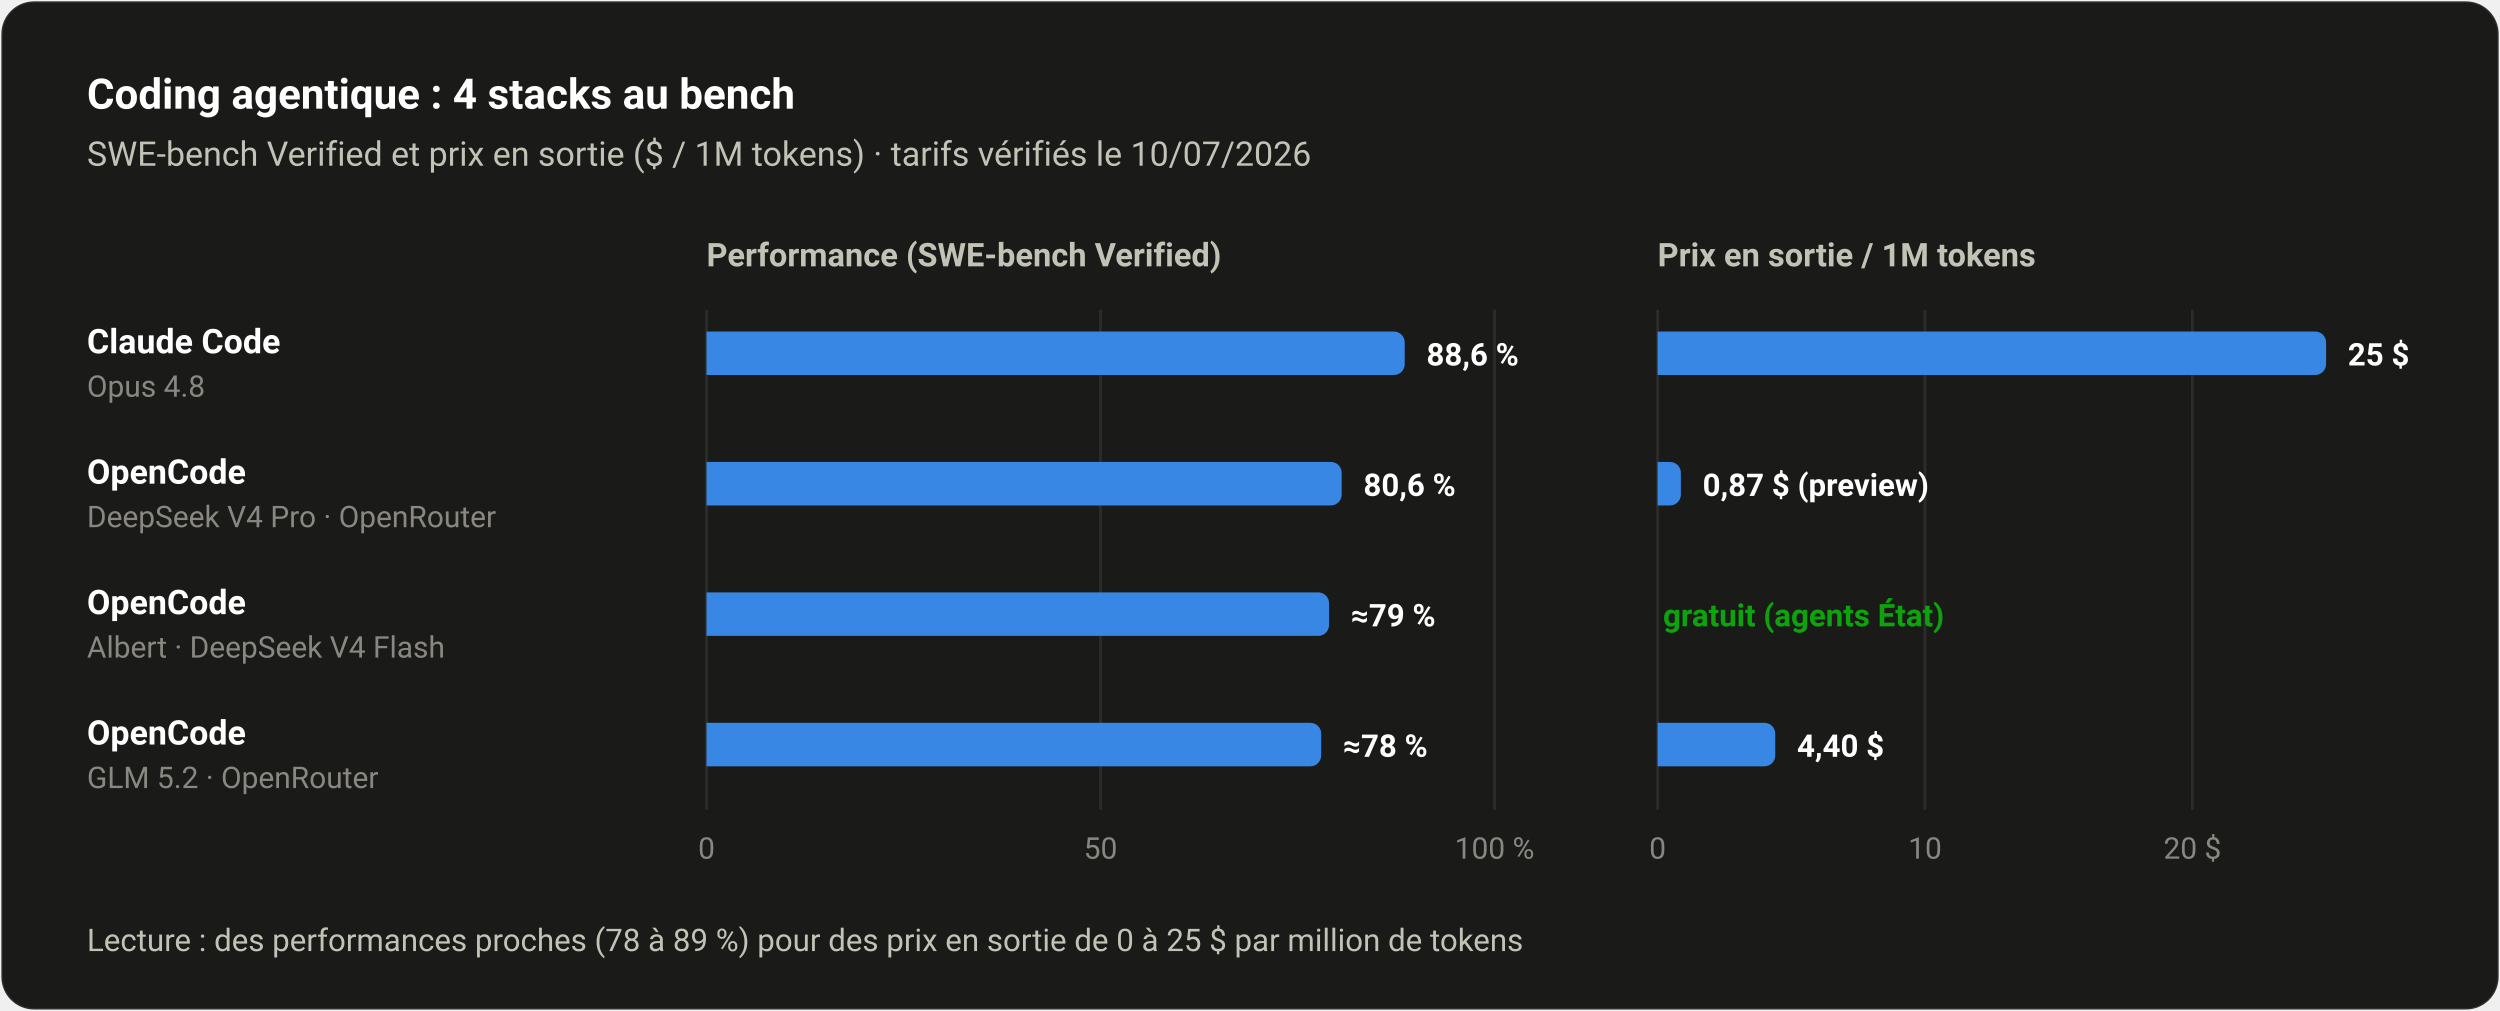
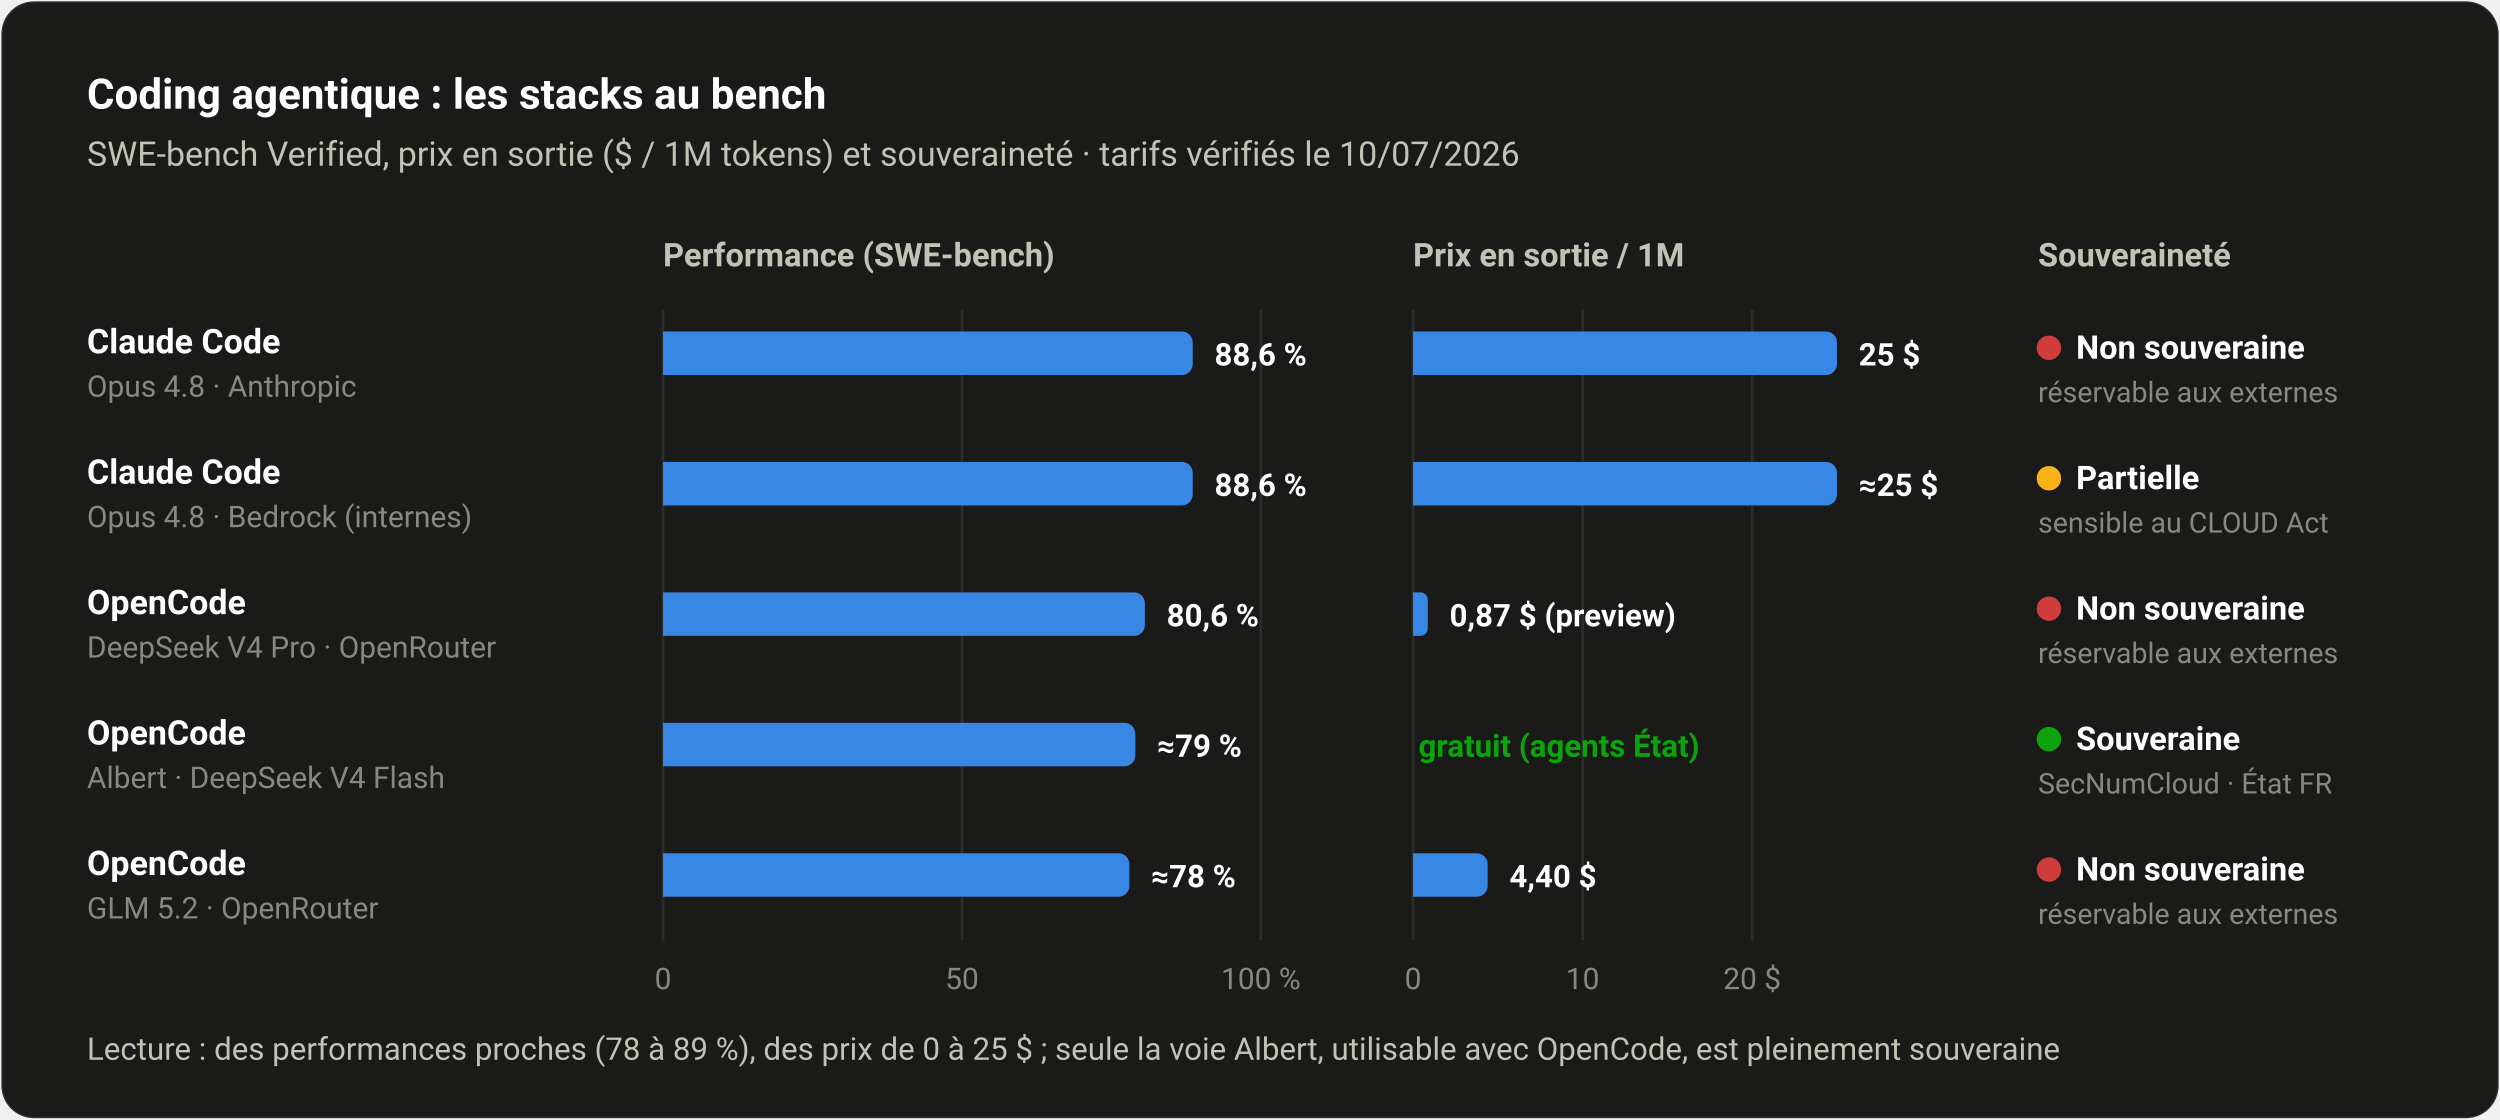
- <svg xmlns="http://www.w3.org/2000/svg" width="920" height="372" viewBox="0 0 920 372" font-family="-apple-system,'Segoe UI',system-ui,Roboto,'Helvetica Neue',Arial,sans-serif">
-   <rect x="0.5" y="0.5" width="919" height="371" rx="12" fill="#1a1a19" stroke="rgba(255,255,255,0.10)" />
-   <text x="32" y="40" font-size="15.5" fill="#ffffff" font-weight="600" text-anchor="start">Coding agentique : 4 stacks au bench</text>
-   <text x="32" y="61" font-size="12.5" fill="#c3c2b7" font-weight="normal" text-anchor="start">SWE-bench Verified et prix en sortie ($ / 1M tokens) · tarifs vérifiés le 10/07/2026</text>
-   <text x="260" y="98" font-size="12" fill="#c3c2b7" font-weight="600" text-anchor="start">Performance (SWE-bench Verified)</text>
-   <text x="610" y="98" font-size="12" fill="#c3c2b7" font-weight="600" text-anchor="start">Prix en sortie / 1M tokens</text>
-   <line x1="260.0" y1="114" x2="260.0" y2="298" stroke="#2c2c2a" stroke-width="1" />
-   <text x="260.0" y="316" font-size="11" fill="#898781" font-weight="normal" text-anchor="middle">0</text>
-   <line x1="405.0" y1="114" x2="405.0" y2="298" stroke="#2c2c2a" stroke-width="1" />
-   <text x="405.0" y="316" font-size="11" fill="#898781" font-weight="normal" text-anchor="middle">50</text>
-   <line x1="550.0" y1="114" x2="550.0" y2="298" stroke="#2c2c2a" stroke-width="1" />
-   <text x="550.0" y="316" font-size="11" fill="#898781" font-weight="normal" text-anchor="middle">100 %</text>
-   <line x1="610.0" y1="114" x2="610.0" y2="298" stroke="#2c2c2a" stroke-width="1" />
-   <text x="610.0" y="316" font-size="11" fill="#898781" font-weight="normal" text-anchor="middle">0</text>
-   <line x1="708.4" y1="114" x2="708.4" y2="298" stroke="#2c2c2a" stroke-width="1" />
-   <text x="708.4" y="316" font-size="11" fill="#898781" font-weight="normal" text-anchor="middle">10</text>
-   <line x1="806.8" y1="114" x2="806.8" y2="298" stroke="#2c2c2a" stroke-width="1" />
-   <text x="806.8" y="316" font-size="11" fill="#898781" font-weight="normal" text-anchor="middle">20 $</text>
+ <svg xmlns="http://www.w3.org/2000/svg" width="920" height="412" viewBox="0 0 920 412" font-family="-apple-system,'Segoe UI',system-ui,Roboto,'Helvetica Neue',Arial,sans-serif">
+   <rect x="0.5" y="0.5" width="919" height="411" rx="12" fill="#1a1a19" stroke="rgba(255,255,255,0.10)" />
+   <text x="32" y="40" font-size="15.5" fill="#ffffff" font-weight="600" text-anchor="start">Coding agentique : les stacks au bench</text>
+   <text x="32" y="61" font-size="12.5" fill="#c3c2b7" font-weight="normal" text-anchor="start">SWE-bench Verified, prix en sortie ($ / 1M tokens) et souveraineté · tarifs vérifiés le 10/07/2026</text>
+   <text x="244" y="98" font-size="12" fill="#c3c2b7" font-weight="600" text-anchor="start">Performance (SWE-bench)</text>
+   <text x="520" y="98" font-size="12" fill="#c3c2b7" font-weight="600" text-anchor="start">Prix en sortie / 1M</text>
+   <text x="750" y="98" font-size="12" fill="#c3c2b7" font-weight="600" text-anchor="start">Souveraineté</text>
+   <line x1="244.0" y1="114" x2="244.0" y2="346" stroke="#2c2c2a" stroke-width="1" />
+   <text x="244.0" y="364" font-size="11" fill="#898781" font-weight="normal" text-anchor="middle">0</text>
+   <line x1="354.0" y1="114" x2="354.0" y2="346" stroke="#2c2c2a" stroke-width="1" />
+   <text x="354.0" y="364" font-size="11" fill="#898781" font-weight="normal" text-anchor="middle">50</text>
+   <line x1="464.0" y1="114" x2="464.0" y2="346" stroke="#2c2c2a" stroke-width="1" />
+   <text x="464.0" y="364" font-size="11" fill="#898781" font-weight="normal" text-anchor="middle">100 %</text>
+   <line x1="520.0" y1="114" x2="520.0" y2="346" stroke="#2c2c2a" stroke-width="1" />
+   <text x="520.0" y="364" font-size="11" fill="#898781" font-weight="normal" text-anchor="middle">0</text>
+   <line x1="582.4" y1="114" x2="582.4" y2="346" stroke="#2c2c2a" stroke-width="1" />
+   <text x="582.4" y="364" font-size="11" fill="#898781" font-weight="normal" text-anchor="middle">10</text>
+   <line x1="644.8" y1="114" x2="644.8" y2="346" stroke="#2c2c2a" stroke-width="1" />
+   <text x="644.8" y="364" font-size="11" fill="#898781" font-weight="normal" text-anchor="middle">20 $</text>
  <text x="32" y="130" font-size="12.5" fill="#ffffff" font-weight="600" text-anchor="start">Claude Code</text>
-   <text x="32" y="146" font-size="11" fill="#898781" font-weight="normal" text-anchor="start">Opus 4.8</text>
-   <path d="M260,122 h252.94 a4,4 0 0 1 4,4 v8 a4,4 0 0 1 -4,4 h-252.94  v-16  z" fill="#3987e5" />
-   <text x="524.94" y="134.5" font-size="11.5" fill="#ffffff" font-weight="600" text-anchor="start">88,6 %</text>
-   <path d="M610,122 h242.0 a4,4 0 0 1 4,4 v8 a4,4 0 0 1 -4,4 h-242.0  v-16  z" fill="#3987e5" />
-   <text x="864.0" y="134.5" font-size="11.5" fill="#ffffff" font-weight="600" text-anchor="start">25 $</text>
-   <text x="32" y="178" font-size="12.5" fill="#ffffff" font-weight="600" text-anchor="start">OpenCode</text>
-   <text x="32" y="194" font-size="11" fill="#898781" font-weight="normal" text-anchor="start">DeepSeek V4 Pro · OpenRouter</text>
-   <path d="M260,170 h229.74 a4,4 0 0 1 4,4 v8 a4,4 0 0 1 -4,4 h-229.74  v-16  z" fill="#3987e5" />
-   <text x="501.74" y="182.5" font-size="11.5" fill="#ffffff" font-weight="600" text-anchor="start">80,6 %</text>
-   <path d="M610,170 h4.561 a4,4 0 0 1 4,4 v8 a4,4 0 0 1 -4,4 h-4.561  v-16  z" fill="#3987e5" />
-   <text x="626.561" y="182.5" font-size="11.5" fill="#ffffff" font-weight="600" text-anchor="start">0,87 $ (preview)</text>
+   <text x="32" y="146" font-size="11" fill="#898781" font-weight="normal" text-anchor="start">Opus 4.8 · Anthropic</text>
+   <path d="M244,122 h190.92 a4,4 0 0 1 4,4 v8 a4,4 0 0 1 -4,4 h-190.92  v-16  z" fill="#3987e5" />
+   <text x="446.92" y="134.5" font-size="11.5" fill="#ffffff" font-weight="600" text-anchor="start">88,6 %</text>
+   <path d="M520,122 h152.0 a4,4 0 0 1 4,4 v8 a4,4 0 0 1 -4,4 h-152.0  v-16  z" fill="#3987e5" />
+   <text x="684.0" y="134.5" font-size="11.5" fill="#ffffff" font-weight="600" text-anchor="start">25 $</text>
+   <circle cx="754" cy="128" r="4.5" fill="#d03b3b" />
+   <text x="764" y="132" font-size="12" fill="#ffffff" font-weight="600" text-anchor="start">Non souveraine</text>
+   <text x="750" y="148" font-size="10.5" fill="#898781" font-weight="normal" text-anchor="start">réservable aux externes</text>
+   <text x="32" y="178" font-size="12.5" fill="#ffffff" font-weight="600" text-anchor="start">Claude Code</text>
+   <text x="32" y="194" font-size="11" fill="#898781" font-weight="normal" text-anchor="start">Opus 4.8 · Bedrock (internes)</text>
+   <path d="M244,170 h190.92 a4,4 0 0 1 4,4 v8 a4,4 0 0 1 -4,4 h-190.92  v-16  z" fill="#3987e5" />
+   <text x="446.92" y="182.5" font-size="11.5" fill="#ffffff" font-weight="600" text-anchor="start">88,6 %</text>
+   <path d="M520,170 h152.0 a4,4 0 0 1 4,4 v8 a4,4 0 0 1 -4,4 h-152.0  v-16  z" fill="#3987e5" />
+   <text x="684.0" y="182.5" font-size="11.5" fill="#ffffff" font-weight="600" text-anchor="start">≈25 $</text>
+   <circle cx="754" cy="176" r="4.5" fill="#fab219" />
+   <text x="764" y="180" font-size="12" fill="#ffffff" font-weight="600" text-anchor="start">Partielle</text>
+   <text x="750" y="196" font-size="10.5" fill="#898781" font-weight="normal" text-anchor="start">sensible au CLOUD Act</text>
  <text x="32" y="226" font-size="12.5" fill="#ffffff" font-weight="600" text-anchor="start">OpenCode</text>
-   <text x="32" y="242" font-size="11" fill="#898781" font-weight="normal" text-anchor="start">Albert · DeepSeek V4 Flash</text>
-   <path d="M260,218 h225.1 a4,4 0 0 1 4,4 v8 a4,4 0 0 1 -4,4 h-225.1  v-16  z" fill="#3987e5" />
-   <text x="497.1" y="230.5" font-size="11.5" fill="#ffffff" font-weight="600" text-anchor="start">≈79 %</text>
-   <text x="612" y="230.5" font-size="11.5" fill="#0ca30c" font-weight="600" text-anchor="start">gratuit (agents État)</text>
+   <text x="32" y="242" font-size="11" fill="#898781" font-weight="normal" text-anchor="start">DeepSeek V4 Pro · OpenRouter</text>
+   <path d="M244,218 h173.32 a4,4 0 0 1 4,4 v8 a4,4 0 0 1 -4,4 h-173.32  v-16  z" fill="#3987e5" />
+   <text x="429.32" y="230.5" font-size="11.5" fill="#ffffff" font-weight="600" text-anchor="start">80,6 %</text>
+   <path d="M520,218 h2.714 a2.714,2.714 0 0 1 2.714,2.714 v10.571 a2.714,2.714 0 0 1 -2.714,2.714 h-2.714  v-16  z" fill="#3987e5" />
+   <text x="533.429" y="230.5" font-size="11.5" fill="#ffffff" font-weight="600" text-anchor="start">0,87 $ (preview)</text>
+   <circle cx="754" cy="224" r="4.5" fill="#d03b3b" />
+   <text x="764" y="228" font-size="12" fill="#ffffff" font-weight="600" text-anchor="start">Non souveraine</text>
+   <text x="750" y="244" font-size="10.5" fill="#898781" font-weight="normal" text-anchor="start">réservable aux externes</text>
  <text x="32" y="274" font-size="12.5" fill="#ffffff" font-weight="600" text-anchor="start">OpenCode</text>
-   <text x="32" y="290" font-size="11" fill="#898781" font-weight="normal" text-anchor="start">GLM 5.2 · OpenRouter</text>
-   <path d="M260,266 h222.2 a4,4 0 0 1 4,4 v8 a4,4 0 0 1 -4,4 h-222.2  v-16  z" fill="#3987e5" />
-   <text x="494.2" y="278.5" font-size="11.5" fill="#ffffff" font-weight="600" text-anchor="start">≈78 %</text>
-   <path d="M610,266 h39.296 a4,4 0 0 1 4,4 v8 a4,4 0 0 1 -4,4 h-39.296  v-16  z" fill="#3987e5" />
-   <text x="661.296" y="278.5" font-size="11.5" fill="#ffffff" font-weight="600" text-anchor="start">4,40 $</text>
-   <text x="32" y="350" font-size="11.5" fill="#c3c2b7" font-weight="normal" text-anchor="start">Lecture : des performances proches (78 à 89 %) pour des prix en sortie de 0 à 25 $ par million de tokens</text>
+   <text x="32" y="290" font-size="11" fill="#898781" font-weight="normal" text-anchor="start">Albert · DeepSeek V4 Flash</text>
+   <path d="M244,266 h169.8 a4,4 0 0 1 4,4 v8 a4,4 0 0 1 -4,4 h-169.8  v-16  z" fill="#3987e5" />
+   <text x="425.8" y="278.5" font-size="11.5" fill="#ffffff" font-weight="600" text-anchor="start">≈79 %</text>
+   <text x="522" y="278.5" font-size="11.5" fill="#0ca30c" font-weight="600" text-anchor="start">gratuit (agents État)</text>
+   <circle cx="754" cy="272" r="4.5" fill="#0ca30c" />
+   <text x="764" y="276" font-size="12" fill="#ffffff" font-weight="600" text-anchor="start">Souveraine</text>
+   <text x="750" y="292" font-size="10.5" fill="#898781" font-weight="normal" text-anchor="start">SecNumCloud · État FR</text>
+   <text x="32" y="322" font-size="12.5" fill="#ffffff" font-weight="600" text-anchor="start">OpenCode</text>
+   <text x="32" y="338" font-size="11" fill="#898781" font-weight="normal" text-anchor="start">GLM 5.2 · OpenRouter</text>
+   <path d="M244,314 h167.6 a4,4 0 0 1 4,4 v8 a4,4 0 0 1 -4,4 h-167.6  v-16  z" fill="#3987e5" />
+   <text x="423.6" y="326.5" font-size="11.5" fill="#ffffff" font-weight="600" text-anchor="start">≈78 %</text>
+   <path d="M520,314 h23.456 a4,4 0 0 1 4,4 v8 a4,4 0 0 1 -4,4 h-23.456  v-16  z" fill="#3987e5" />
+   <text x="555.456" y="326.5" font-size="11.5" fill="#ffffff" font-weight="600" text-anchor="start">4,40 $</text>
+   <circle cx="754" cy="320" r="4.5" fill="#d03b3b" />
+   <text x="764" y="324" font-size="12" fill="#ffffff" font-weight="600" text-anchor="start">Non souveraine</text>
+   <text x="750" y="340" font-size="10.5" fill="#898781" font-weight="normal" text-anchor="start">réservable aux externes</text>
+   <text x="32" y="390" font-size="11.5" fill="#c3c2b7" font-weight="normal" text-anchor="start">Lecture : des performances proches (78 à 89 %), des prix de 0 à 25 $ ; seule la voie Albert, utilisable avec OpenCode, est pleinement souveraine</text>
</svg>
